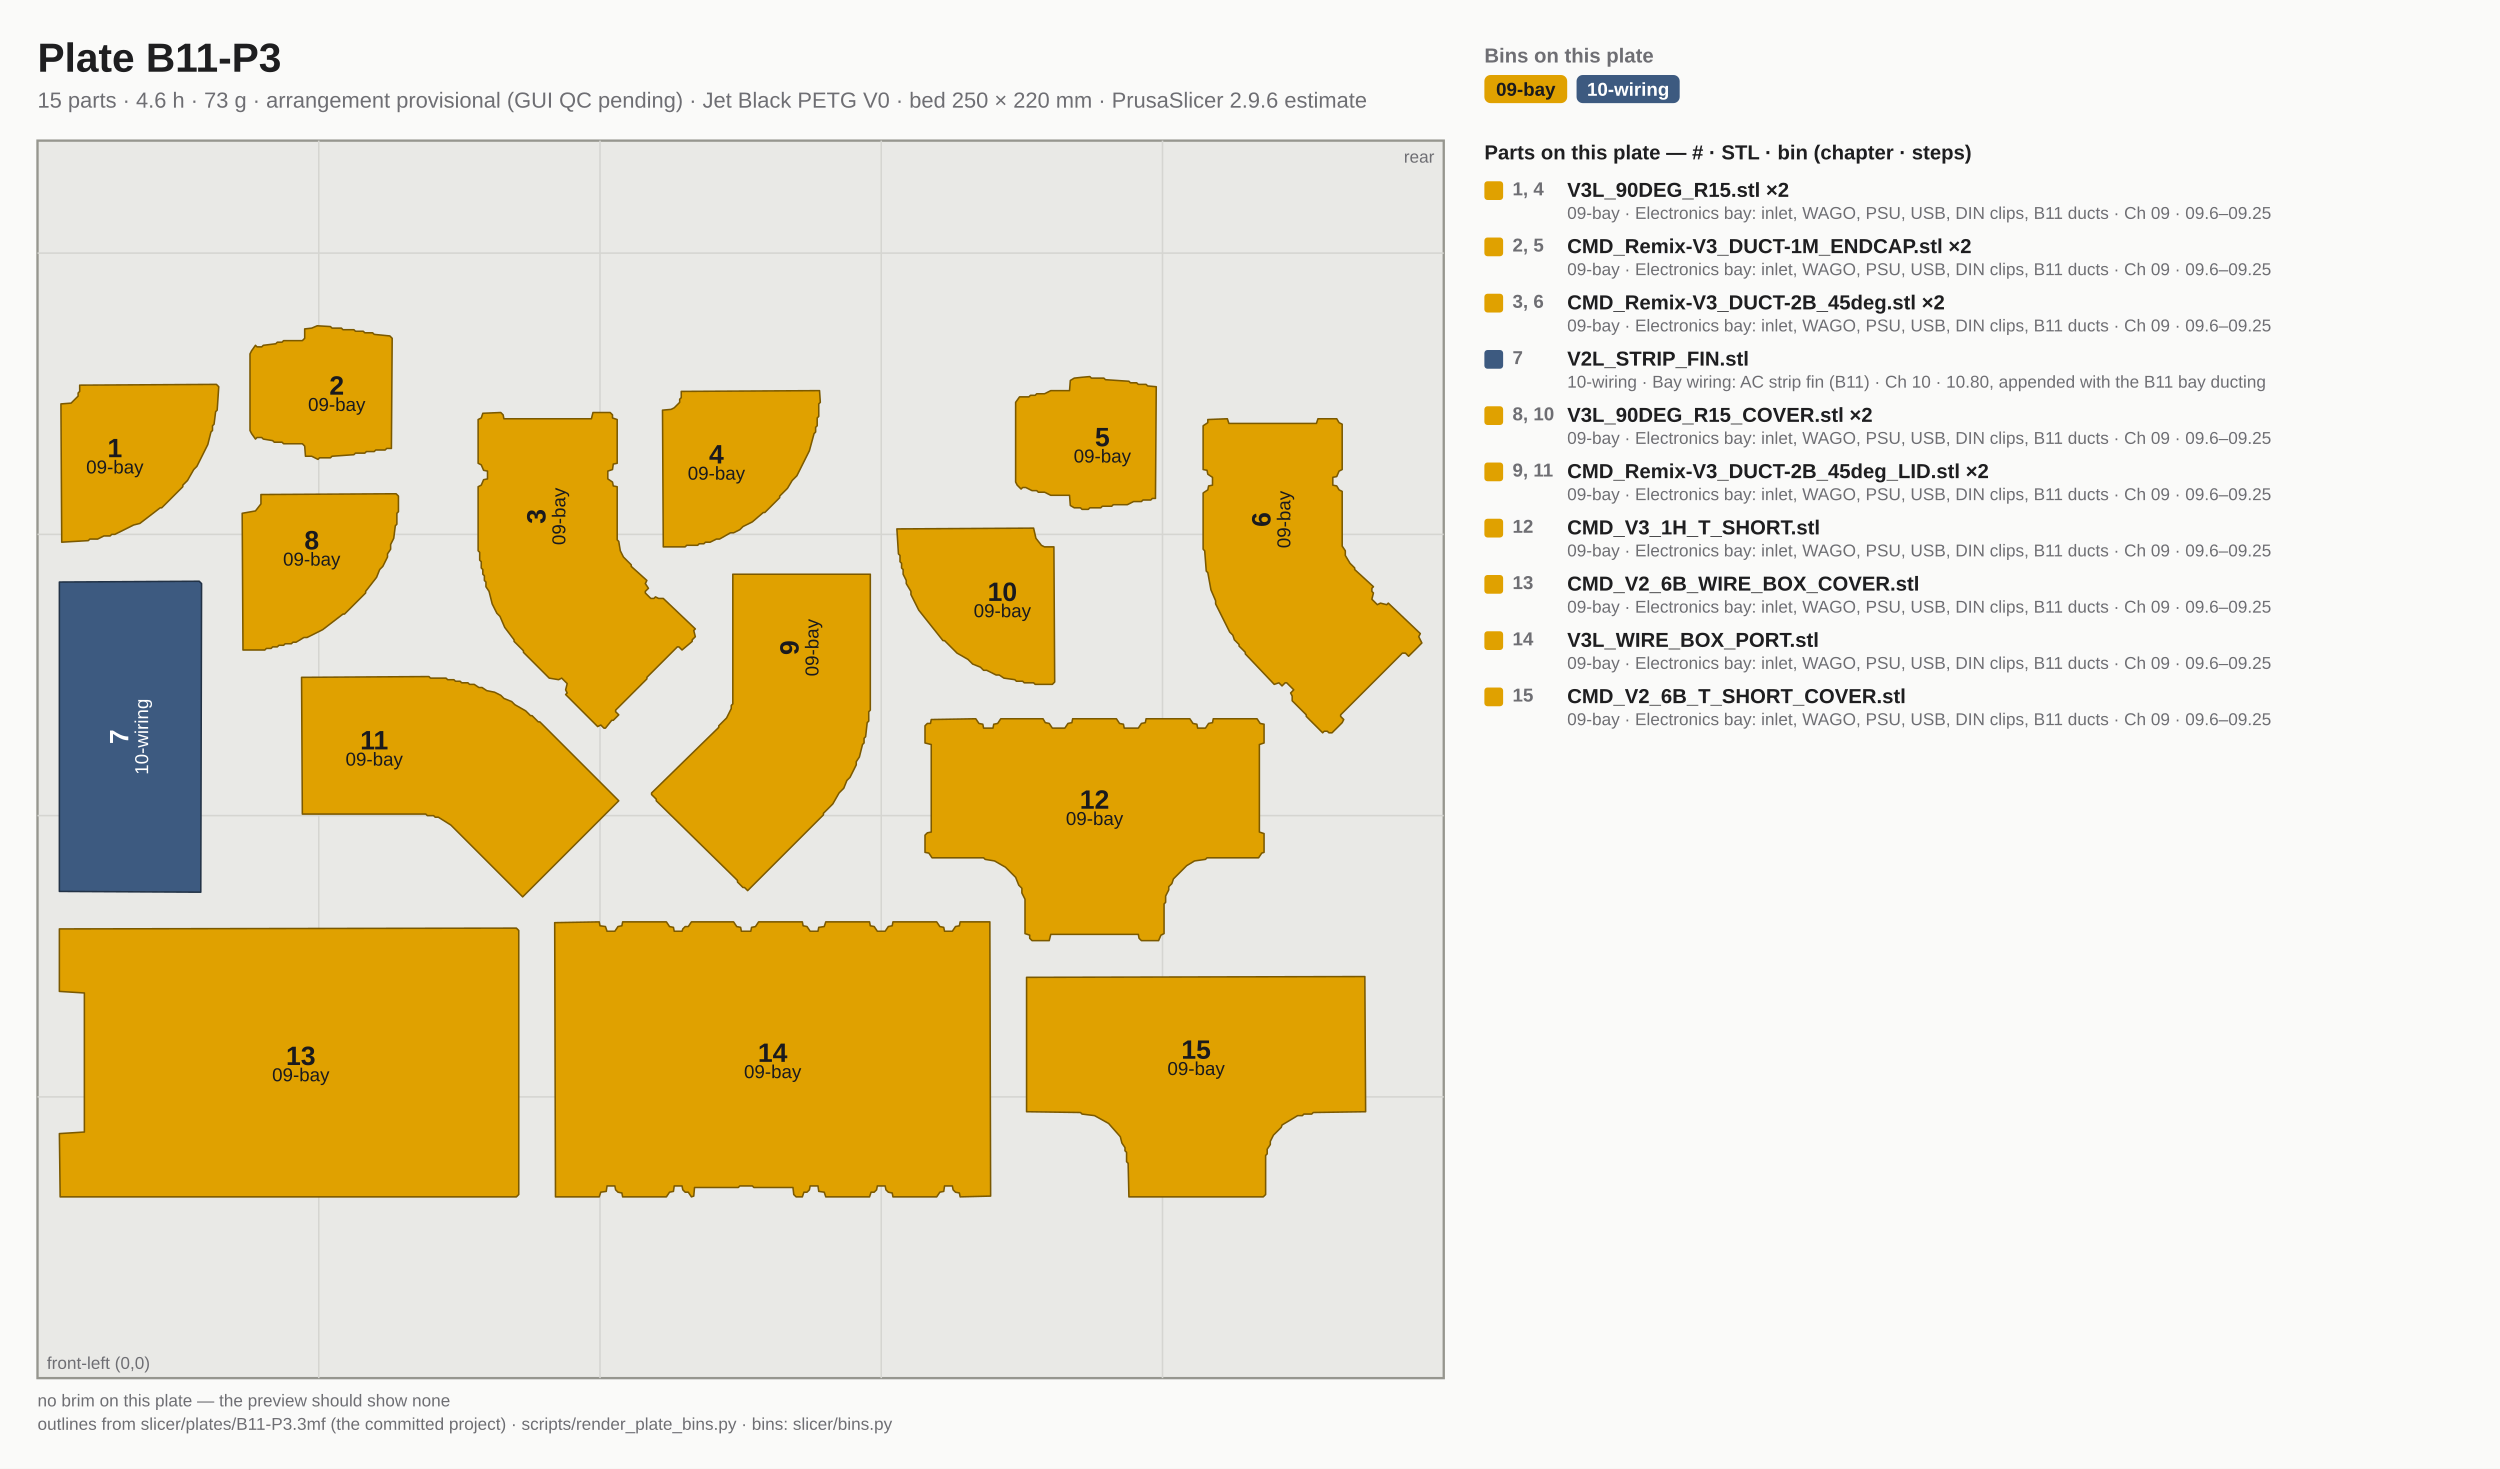
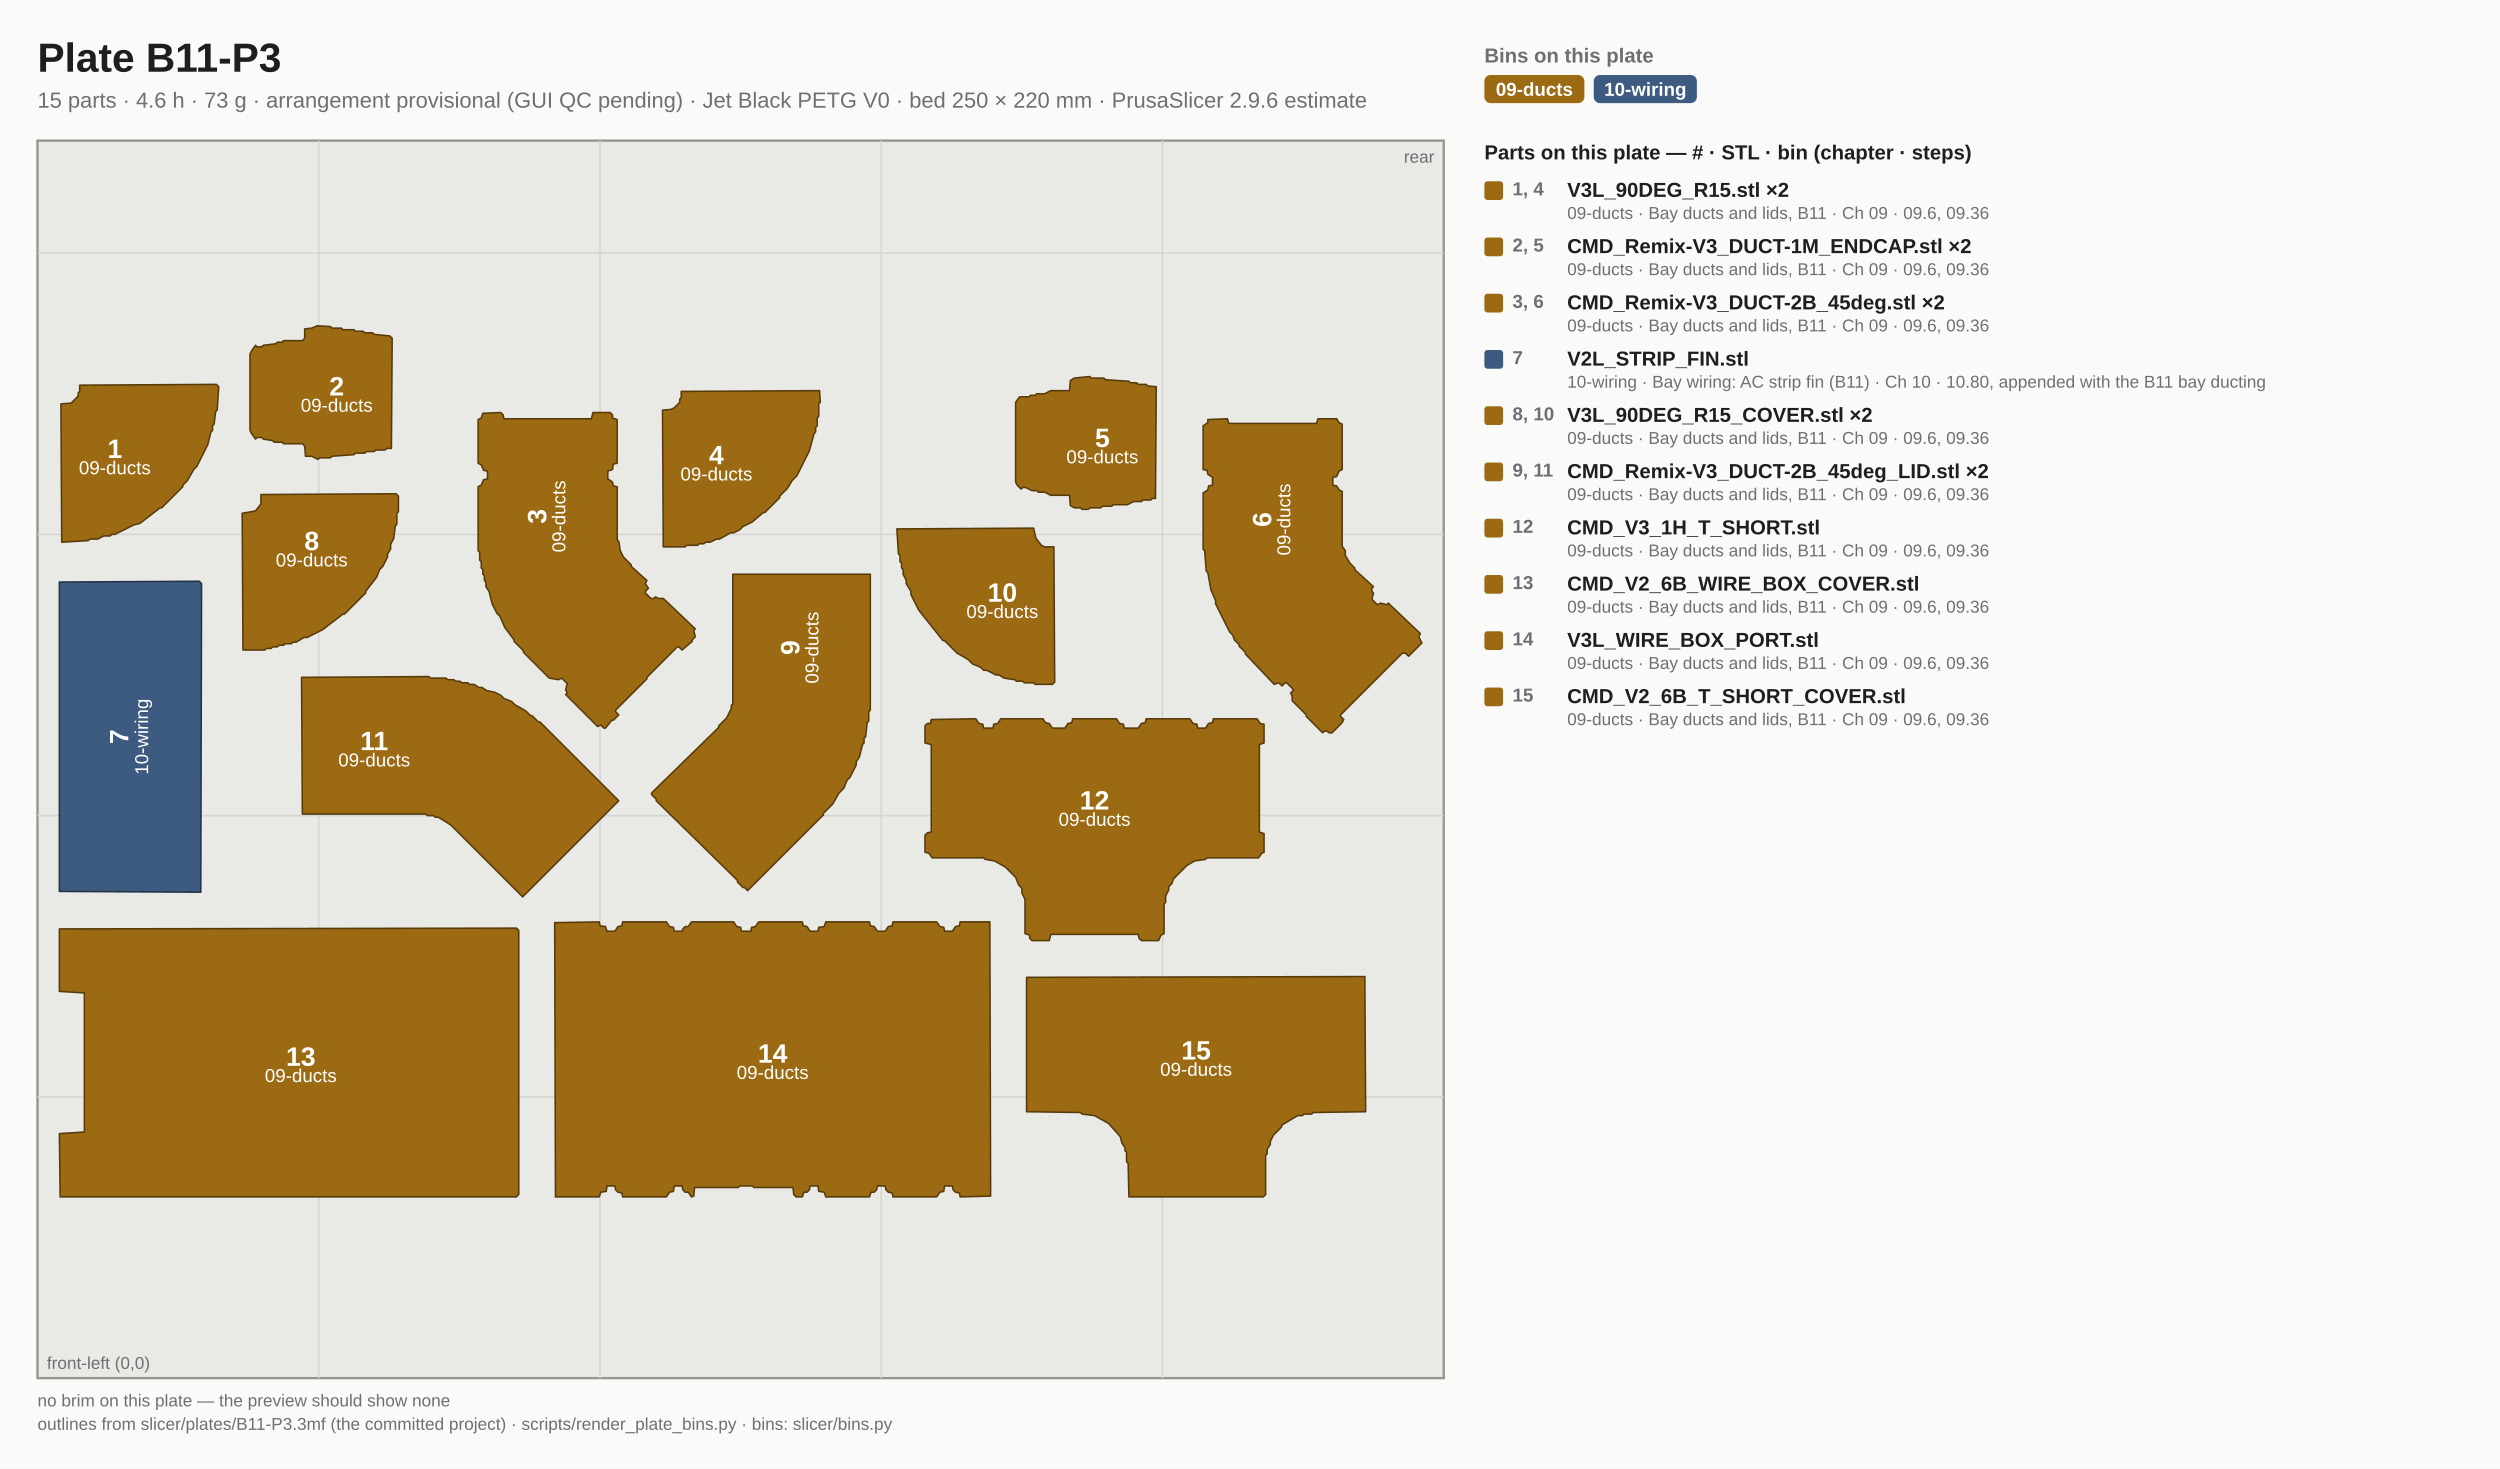
<svg xmlns="http://www.w3.org/2000/svg" width="1600" height="940" viewBox="0 0 1600 940" font-family="Arial, Helvetica, 'DejaVu Sans', sans-serif">
  <rect x="0" y="0" width="1600" height="940" fill="#fafaf9" />
  <text x="24.0" y="45.9" font-size="26" fill="#1e1e20" text-anchor="start" font-weight="bold">Plate B11-P3</text>
  <text x="24.0" y="68.9" font-size="14" fill="#6e6e73" text-anchor="start">15 parts  ·  4.6 h  ·  73 g  ·  arrangement provisional (GUI QC pending)  ·  Jet Black PETG V0  ·  bed 250 × 220 mm  ·  PrusaSlicer 2.9.6 estimate</text>
  <rect x="24.0" y="90.0" width="900.0" height="792.0" fill="#e9e9e6" stroke="#96968f" stroke-width="1.5" />
  <line x1="204.0" y1="90.0" x2="204.0" y2="882.0" stroke="#d5d5d1" stroke-width="1.0" />
  <line x1="384.0" y1="90.0" x2="384.0" y2="882.0" stroke="#d5d5d1" stroke-width="1.0" />
  <line x1="564.0" y1="90.0" x2="564.0" y2="882.0" stroke="#d5d5d1" stroke-width="1.0" />
  <line x1="744.0" y1="90.0" x2="744.0" y2="882.0" stroke="#d5d5d1" stroke-width="1.0" />
  <line x1="24.0" y1="702.0" x2="924.0" y2="702.0" stroke="#d5d5d1" stroke-width="1.0" />
  <line x1="24.0" y1="522.0" x2="924.0" y2="522.0" stroke="#d5d5d1" stroke-width="1.0" />
  <line x1="24.0" y1="342.0" x2="924.0" y2="342.0" stroke="#d5d5d1" stroke-width="1.0" />
  <line x1="24.0" y1="162.0" x2="924.0" y2="162.0" stroke="#d5d5d1" stroke-width="1.0" />
  <text x="30.0" y="876.1" font-size="11" fill="#6e6e73" text-anchor="start">front-left (0,0)</text>
  <text x="918.0" y="104.1" font-size="11" fill="#6e6e73" text-anchor="end">rear</text>
-   <path d="M355.0,590.5 383.5,590.0 384.0,592.5 387.5,593.0 388.5,596.0 393.5,596.0 395.5,593.0 398.0,592.5 398.5,590.0 426.5,590.0 428.5,593.0 431.0,593.5 431.5,596.0 436.5,596.0 437.0,594.5 438.5,593.0 440.5,593.0 442.5,590.0 469.5,590.0 471.5,593.0 474.0,593.5 474.5,596.0 480.5,596.0 481.0,593.5 483.5,593.0 485.5,590.0 513.5,590.0 514.0,592.5 516.5,593.0 518.5,596.0 523.5,596.0 524.0,593.5 527.5,593.0 528.5,590.0 556.5,590.0 557.0,592.5 559.5,593.0 561.5,596.0 566.5,596.0 568.5,593.0 571.0,592.5 571.5,590.0 599.5,590.0 601.5,593.0 604.0,593.5 604.5,596.0 609.5,596.0 611.5,593.0 614.0,592.5 614.5,590.0 633.5,590.0 634.0,765.5 614.5,766.0 614.0,763.5 611.5,763.0 610.0,761.5 609.5,759.0 604.5,759.0 604.0,762.5 601.5,763.0 599.5,766.0 571.5,766.0 571.0,763.5 568.5,763.0 567.0,761.5 566.5,759.0 561.5,759.0 561.0,761.5 559.5,763.0 557.5,763.0 556.5,766.0 528.5,766.0 527.5,763.0 524.0,762.5 523.5,759.0 518.5,759.0 518.0,761.5 516.5,763.0 514.5,763.0 513.5,766.0 509.5,766.0 508.0,764.5 507.5,760.0 482.5,760.0 481.5,759.0 473.5,759.0 472.5,760.0 444.5,760.0 444.0,765.5 442.5,766.0 440.5,763.0 438.5,763.0 437.0,761.5 436.5,759.0 431.5,759.0 431.0,762.5 428.5,763.0 426.5,766.0 398.5,766.0 398.0,763.5 395.5,763.0 394.0,761.5 393.5,759.0 388.5,759.0 388.0,762.5 384.5,763.0 383.5,766.0 355.5,766.0Z" fill-rule="evenodd" fill="#e0a100" stroke="#7b5900" stroke-width="1.0" stroke-linejoin="round" />
-   <path d="M38.0,594.5 330.5,594.0 332.0,595.5 332.0,764.5 330.5,766.0 38.5,766.0 38.0,725.5 54.0,724.5 54.0,635.5 38.0,634.5Z" fill-rule="evenodd" fill="#e0a100" stroke="#7b5900" stroke-width="1.0" stroke-linejoin="round" />
-   <path d="M436.0,250.5 524.5,250.0 525.0,257.5 524.0,258.5 524.0,266.5 523.0,267.5 523.0,272.5 522.0,273.5 522.0,276.5 521.0,277.5 518.0,288.5 510.0,304.5 507.0,307.5 504.0,312.5 499.0,317.5 499.0,318.5 489.5,328.0 488.5,328.0 481.5,334.0 475.5,337.0 473.5,339.0 469.5,341.0 467.5,341.0 460.5,345.0 458.5,345.0 454.5,347.0 451.5,347.0 450.5,348.0 447.5,348.0 446.5,349.0 439.5,349.0 438.5,350.0 424.5,350.0 424.0,262.5 429.5,262.0 431.5,261.0 435.0,257.5 435.0,255.5 436.0,254.5Z" fill-rule="evenodd" fill="#e0a100" stroke="#7b5900" stroke-width="1.0" stroke-linejoin="round" />
-   <path d="M51.0,246.5 138.5,246.0 140.0,247.5 139.0,262.5 138.0,263.5 137.0,271.5 136.0,272.5 136.0,275.5 135.0,276.5 133.0,284.5 126.0,298.5 124.0,300.5 120.0,307.5 117.0,310.5 117.0,311.5 103.5,325.0 102.5,325.0 89.5,335.0 85.5,336.0 73.5,342.0 71.5,342.0 70.5,343.0 66.5,343.0 62.5,345.0 57.5,345.0 56.5,346.0 39.5,347.0 39.0,258.5 45.5,258.0 50.0,253.5 50.0,251.5 51.0,250.5Z" fill-rule="evenodd" fill="#e0a100" stroke="#7b5900" stroke-width="1.0" stroke-linejoin="round" />
-   <path d="M574.0,338.5 661.5,338.0 663.0,344.5 666.5,349.0 668.5,350.0 674.5,350.0 675.0,436.5 673.5,438.0 662.5,438.0 661.5,437.0 655.5,437.0 654.5,436.0 650.5,436.0 649.5,435.0 642.5,434.0 639.5,432.0 637.5,432.0 631.5,429.0 629.5,429.0 627.5,427.0 622.5,425.0 619.5,422.0 612.5,418.0 604.5,410.0 603.5,410.0 588.0,390.5 583.0,380.5 583.0,378.5 580.0,373.5 580.0,371.5 578.0,367.5 578.0,364.5 577.0,363.5 577.0,360.5 576.0,359.5 576.0,355.5 575.0,354.5Z" fill-rule="evenodd" fill="#e0a100" stroke="#7b5900" stroke-width="1.0" stroke-linejoin="round" />
-   <path d="M167.0,316.5 253.5,316.0 255.0,317.5 255.0,327.5 254.0,328.5 254.0,335.5 253.0,336.5 252.0,344.5 250.0,348.5 250.0,351.5 248.0,354.5 248.0,356.5 245.0,362.5 243.0,364.5 241.0,369.5 234.0,378.5 234.0,379.5 220.5,393.0 219.5,393.0 206.5,403.0 196.5,408.0 194.5,408.0 189.5,411.0 187.5,411.0 186.5,412.0 182.5,412.0 181.5,413.0 178.5,413.0 177.5,414.0 174.5,414.0 173.5,415.0 170.5,415.0 169.5,416.0 155.5,416.0 155.0,328.5 163.5,327.0 167.0,322.5Z" fill-rule="evenodd" fill="#e0a100" stroke="#7b5900" stroke-width="1.0" stroke-linejoin="round" />
-   <path d="M596.0,460.5 624.5,460.0 626.5,463.0 629.0,463.5 629.5,466.0 635.5,466.0 636.0,463.5 638.5,463.0 640.5,460.0 667.5,460.0 669.0,462.5 671.5,463.0 673.5,466.0 681.5,466.0 683.5,463.0 686.0,462.5 686.5,460.0 714.5,460.0 716.5,463.0 719.0,463.5 719.5,466.0 728.5,466.0 730.5,463.0 733.0,462.5 733.5,460.0 761.5,460.0 763.5,463.0 766.0,463.5 766.5,466.0 771.5,466.0 773.5,463.0 776.0,462.5 776.5,460.0 804.5,460.0 806.5,463.0 809.0,463.5 809.0,475.5 806.0,476.5 806.0,532.5 809.0,533.5 809.0,545.5 807.5,546.0 805.5,549.0 772.5,549.0 771.5,550.0 764.5,551.0 759.5,554.0 751.0,562.5 750.0,565.5 748.0,567.5 748.0,569.5 746.0,573.5 746.0,577.5 745.0,578.5 745.0,597.5 743.0,598.5 741.5,602.0 730.5,602.0 729.0,600.5 728.5,598.0 672.5,598.0 671.5,602.0 660.5,602.0 659.0,600.5 659.0,598.5 656.0,597.5 656.0,575.5 654.0,571.5 654.0,568.5 652.0,566.5 650.0,561.5 643.5,555.0 636.5,551.0 630.5,550.0 629.5,549.0 596.5,549.0 594.5,546.0 592.0,545.5 592.0,534.5 593.5,533.0 596.0,532.5 596.0,476.5 592.0,475.5 592.0,464.5 593.5,463.0 595.5,463.0Z" fill-rule="evenodd" fill="#e0a100" stroke="#7b5900" stroke-width="1.0" stroke-linejoin="round" />
-   <path d="M657.0,625.5 873.5,625.0 874.0,711.5 840.5,712.0 839.5,713.0 834.5,713.0 833.5,714.0 830.5,714.0 820.5,720.0 820.0,721.5 815.0,726.5 813.0,730.5 813.0,732.5 811.0,735.5 811.0,738.5 810.0,739.5 810.0,764.5 808.5,766.0 722.5,766.0 722.0,744.5 721.0,743.5 721.0,737.5 720.0,736.5 720.0,734.5 718.0,731.5 717.0,727.5 709.5,719.0 700.5,714.0 692.5,713.0 691.5,712.0 657.0,711.5Z" fill-rule="evenodd" fill="#e0a100" stroke="#7b5900" stroke-width="1.0" stroke-linejoin="round" />
-   <path d="M692.0,241.5 697.5,241.0 698.5,242.0 706.5,242.0 707.5,243.0 722.5,244.0 723.5,245.0 727.5,245.0 728.5,246.0 733.5,246.0 734.5,247.0 740.0,247.5 739.5,319.0 737.5,319.0 736.5,320.0 731.5,320.0 730.5,321.0 725.5,321.0 721.5,323.0 712.5,323.0 711.5,324.0 705.5,324.0 704.5,325.0 697.5,325.0 696.5,326.0 692.5,326.0 691.5,325.0 687.5,325.0 685.0,323.5 684.5,317.0 672.5,317.0 668.5,315.0 664.5,315.0 663.5,314.0 660.5,314.0 656.5,312.0 654.5,312.0 653.5,313.0 651.0,310.5 650.0,308.5 650.0,257.5 652.5,254.0 658.5,254.0 659.5,253.0 662.5,253.0 663.5,252.0 668.5,252.0 672.5,250.0 684.5,250.0 685.0,243.5 687.5,242.0Z" fill-rule="evenodd" fill="#e0a100" stroke="#7b5900" stroke-width="1.0" stroke-linejoin="round" />
-   <path d="M203.0,208.5 211.5,209.0 212.5,210.0 218.5,210.0 219.5,211.0 226.5,211.0 227.5,212.0 232.5,212.0 233.5,213.0 238.5,213.0 239.5,214.0 249.5,215.0 251.0,216.5 250.5,287.0 247.5,287.0 246.5,288.0 240.5,288.0 239.5,289.0 234.5,289.0 233.5,290.0 227.5,290.0 226.5,291.0 212.5,292.0 211.5,293.0 204.5,293.0 203.5,294.0 199.5,292.0 195.5,292.0 195.0,285.5 193.5,284.0 181.5,284.0 180.5,283.0 175.5,283.0 174.5,282.0 168.5,281.0 167.5,280.0 164.5,280.0 163.5,281.0 161.0,277.5 160.0,275.5 160.0,226.5 161.0,224.5 163.5,221.0 164.5,222.0 167.5,222.0 168.5,221.0 176.5,220.0 177.5,219.0 180.5,219.0 181.5,218.0 193.5,218.0 195.0,216.5 195.0,210.5 199.5,210.0Z" fill-rule="evenodd" fill="#e0a100" stroke="#7b5900" stroke-width="1.0" stroke-linejoin="round" />
+   <path d="M355.0,590.5 383.5,590.0 384.0,592.5 387.5,593.0 388.5,596.0 393.5,596.0 395.5,593.0 398.0,592.5 398.5,590.0 426.5,590.0 428.5,593.0 431.0,593.5 431.5,596.0 436.5,596.0 437.0,594.5 438.5,593.0 440.5,593.0 442.5,590.0 469.5,590.0 471.5,593.0 474.0,593.5 474.5,596.0 480.5,596.0 481.0,593.5 483.5,593.0 485.5,590.0 513.5,590.0 514.0,592.5 516.5,593.0 518.5,596.0 523.5,596.0 524.0,593.5 527.5,593.0 528.5,590.0 556.5,590.0 557.0,592.5 559.5,593.0 561.5,596.0 566.5,596.0 568.5,593.0 571.0,592.5 571.5,590.0 599.5,590.0 601.5,593.0 604.0,593.5 604.5,596.0 609.5,596.0 611.5,593.0 614.0,592.5 614.5,590.0 633.5,590.0 634.0,765.5 614.5,766.0 614.0,763.5 611.5,763.0 610.0,761.5 609.5,759.0 604.5,759.0 604.0,762.5 601.5,763.0 599.5,766.0 571.5,766.0 571.0,763.5 568.5,763.0 567.0,761.5 566.5,759.0 561.5,759.0 561.0,761.5 559.5,763.0 557.5,763.0 556.5,766.0 528.5,766.0 527.5,763.0 524.0,762.5 523.5,759.0 518.5,759.0 518.0,761.5 516.5,763.0 514.5,763.0 513.5,766.0 509.5,766.0 508.0,764.5 507.5,760.0 482.5,760.0 481.5,759.0 473.5,759.0 472.5,760.0 444.5,760.0 444.0,765.5 442.5,766.0 440.5,763.0 438.5,763.0 437.0,761.5 436.5,759.0 431.5,759.0 431.0,762.5 428.5,763.0 426.5,766.0 398.5,766.0 398.0,763.5 395.5,763.0 394.0,761.5 393.5,759.0 388.5,759.0 388.0,762.5 384.5,763.0 383.5,766.0 355.5,766.0Z" fill-rule="evenodd" fill="#9c6a12" stroke="#563a0a" stroke-width="1.0" stroke-linejoin="round" />
+   <path d="M38.0,594.5 330.5,594.0 332.0,595.5 332.0,764.5 330.5,766.0 38.5,766.0 38.0,725.5 54.0,724.5 54.0,635.5 38.0,634.5Z" fill-rule="evenodd" fill="#9c6a12" stroke="#563a0a" stroke-width="1.0" stroke-linejoin="round" />
+   <path d="M436.0,250.5 524.5,250.0 525.0,257.5 524.0,258.5 524.0,266.5 523.0,267.5 523.0,272.5 522.0,273.5 522.0,276.5 521.0,277.5 518.0,288.5 510.0,304.5 507.0,307.5 504.0,312.5 499.0,317.5 499.0,318.5 489.5,328.0 488.5,328.0 481.5,334.0 475.5,337.0 473.5,339.0 469.5,341.0 467.5,341.0 460.5,345.0 458.5,345.0 454.5,347.0 451.5,347.0 450.5,348.0 447.5,348.0 446.5,349.0 439.5,349.0 438.5,350.0 424.5,350.0 424.0,262.5 429.5,262.0 431.5,261.0 435.0,257.5 435.0,255.5 436.0,254.5Z" fill-rule="evenodd" fill="#9c6a12" stroke="#563a0a" stroke-width="1.0" stroke-linejoin="round" />
+   <path d="M51.0,246.5 138.5,246.0 140.0,247.5 139.0,262.5 138.0,263.5 137.0,271.5 136.0,272.5 136.0,275.5 135.0,276.5 133.0,284.5 126.0,298.5 124.0,300.5 120.0,307.5 117.0,310.5 117.0,311.5 103.5,325.0 102.5,325.0 89.5,335.0 85.5,336.0 73.5,342.0 71.5,342.0 70.5,343.0 66.5,343.0 62.5,345.0 57.5,345.0 56.5,346.0 39.5,347.0 39.0,258.5 45.5,258.0 50.0,253.5 50.0,251.5 51.0,250.5Z" fill-rule="evenodd" fill="#9c6a12" stroke="#563a0a" stroke-width="1.0" stroke-linejoin="round" />
+   <path d="M574.0,338.5 661.5,338.0 663.0,344.5 666.5,349.0 668.5,350.0 674.5,350.0 675.0,436.5 673.5,438.0 662.5,438.0 661.5,437.0 655.5,437.0 654.5,436.0 650.5,436.0 649.5,435.0 642.5,434.0 639.5,432.0 637.5,432.0 631.5,429.0 629.5,429.0 627.5,427.0 622.5,425.0 619.5,422.0 612.5,418.0 604.5,410.0 603.5,410.0 588.0,390.5 583.0,380.5 583.0,378.5 580.0,373.5 580.0,371.5 578.0,367.5 578.0,364.5 577.0,363.5 577.0,360.5 576.0,359.5 576.0,355.5 575.0,354.5Z" fill-rule="evenodd" fill="#9c6a12" stroke="#563a0a" stroke-width="1.0" stroke-linejoin="round" />
+   <path d="M167.0,316.5 253.5,316.0 255.0,317.5 255.0,327.5 254.0,328.5 254.0,335.5 253.0,336.5 252.0,344.5 250.0,348.5 250.0,351.5 248.0,354.5 248.0,356.5 245.0,362.5 243.0,364.5 241.0,369.5 234.0,378.5 234.0,379.5 220.5,393.0 219.5,393.0 206.5,403.0 196.5,408.0 194.5,408.0 189.5,411.0 187.5,411.0 186.5,412.0 182.5,412.0 181.5,413.0 178.5,413.0 177.5,414.0 174.5,414.0 173.5,415.0 170.5,415.0 169.5,416.0 155.5,416.0 155.0,328.5 163.5,327.0 167.0,322.5Z" fill-rule="evenodd" fill="#9c6a12" stroke="#563a0a" stroke-width="1.0" stroke-linejoin="round" />
+   <path d="M596.0,460.5 624.5,460.0 626.5,463.0 629.0,463.5 629.5,466.0 635.5,466.0 636.0,463.5 638.5,463.0 640.5,460.0 667.5,460.0 669.0,462.5 671.5,463.0 673.5,466.0 681.5,466.0 683.5,463.0 686.0,462.5 686.5,460.0 714.5,460.0 716.5,463.0 719.0,463.5 719.5,466.0 728.5,466.0 730.5,463.0 733.0,462.5 733.5,460.0 761.5,460.0 763.5,463.0 766.0,463.5 766.5,466.0 771.5,466.0 773.5,463.0 776.0,462.5 776.5,460.0 804.5,460.0 806.5,463.0 809.0,463.5 809.0,475.5 806.0,476.5 806.0,532.5 809.0,533.5 809.0,545.5 807.5,546.0 805.5,549.0 772.5,549.0 771.5,550.0 764.5,551.0 759.5,554.0 751.0,562.5 750.0,565.5 748.0,567.5 748.0,569.5 746.0,573.5 746.0,577.5 745.0,578.5 745.0,597.5 743.0,598.5 741.5,602.0 730.5,602.0 729.0,600.5 728.5,598.0 672.5,598.0 671.5,602.0 660.5,602.0 659.0,600.5 659.0,598.5 656.0,597.5 656.0,575.5 654.0,571.5 654.0,568.5 652.0,566.5 650.0,561.5 643.5,555.0 636.5,551.0 630.5,550.0 629.5,549.0 596.5,549.0 594.5,546.0 592.0,545.5 592.0,534.5 593.5,533.0 596.0,532.5 596.0,476.5 592.0,475.5 592.0,464.5 593.5,463.0 595.5,463.0Z" fill-rule="evenodd" fill="#9c6a12" stroke="#563a0a" stroke-width="1.0" stroke-linejoin="round" />
+   <path d="M657.0,625.5 873.5,625.0 874.0,711.5 840.5,712.0 839.5,713.0 834.5,713.0 833.5,714.0 830.5,714.0 820.5,720.0 820.0,721.5 815.0,726.5 813.0,730.5 813.0,732.5 811.0,735.5 811.0,738.5 810.0,739.5 810.0,764.5 808.5,766.0 722.5,766.0 722.0,744.5 721.0,743.5 721.0,737.5 720.0,736.5 720.0,734.5 718.0,731.5 717.0,727.5 709.5,719.0 700.5,714.0 692.5,713.0 691.5,712.0 657.0,711.5Z" fill-rule="evenodd" fill="#9c6a12" stroke="#563a0a" stroke-width="1.0" stroke-linejoin="round" />
+   <path d="M692.0,241.5 697.5,241.0 698.5,242.0 706.5,242.0 707.5,243.0 722.5,244.0 723.5,245.0 727.5,245.0 728.5,246.0 733.5,246.0 734.5,247.0 740.0,247.5 739.5,319.0 737.5,319.0 736.5,320.0 731.5,320.0 730.5,321.0 725.5,321.0 721.5,323.0 712.5,323.0 711.5,324.0 705.5,324.0 704.5,325.0 697.5,325.0 696.5,326.0 692.5,326.0 691.5,325.0 687.5,325.0 685.0,323.5 684.5,317.0 672.5,317.0 668.5,315.0 664.5,315.0 663.5,314.0 660.5,314.0 656.5,312.0 654.5,312.0 653.5,313.0 651.0,310.5 650.0,308.5 650.0,257.5 652.5,254.0 658.5,254.0 659.5,253.0 662.5,253.0 663.5,252.0 668.5,252.0 672.5,250.0 684.5,250.0 685.0,243.5 687.5,242.0Z" fill-rule="evenodd" fill="#9c6a12" stroke="#563a0a" stroke-width="1.0" stroke-linejoin="round" />
+   <path d="M203.0,208.5 211.5,209.0 212.5,210.0 218.5,210.0 219.5,211.0 226.5,211.0 227.5,212.0 232.5,212.0 233.5,213.0 238.5,213.0 239.5,214.0 249.5,215.0 251.0,216.5 250.5,287.0 247.5,287.0 246.5,288.0 240.5,288.0 239.5,289.0 234.5,289.0 233.5,290.0 227.5,290.0 226.5,291.0 212.5,292.0 211.5,293.0 204.5,293.0 203.5,294.0 199.5,292.0 195.5,292.0 195.0,285.5 193.5,284.0 181.5,284.0 180.5,283.0 175.5,283.0 174.5,282.0 168.5,281.0 167.5,280.0 164.5,280.0 163.5,281.0 161.0,277.5 160.0,275.5 160.0,226.5 161.0,224.5 163.5,221.0 164.5,222.0 167.5,222.0 168.5,221.0 176.5,220.0 177.5,219.0 180.5,219.0 181.5,218.0 193.5,218.0 195.0,216.5 195.0,210.5 199.5,210.0Z" fill-rule="evenodd" fill="#9c6a12" stroke="#563a0a" stroke-width="1.0" stroke-linejoin="round" />
  <path d="M38.0,372.5 127.5,372.0 129.0,373.5 128.5,571.0 38.0,570.5Z" fill-rule="evenodd" fill="#3d5a80" stroke="#223246" stroke-width="1.0" stroke-linejoin="round" />
-   <path d="M773.0,268.5 785.5,268.0 786.5,271.0 842.5,271.0 843.5,268.0 855.5,268.0 857.0,270.5 859.0,271.5 859.0,300.5 857.0,301.5 855.5,305.0 853.0,305.5 853.0,310.5 855.5,311.0 857.0,313.5 859.0,314.5 859.0,349.5 861.0,352.5 861.0,355.5 864.0,360.5 867.0,363.5 867.0,364.5 879.0,375.5 878.0,376.5 878.0,378.5 879.0,379.5 878.0,383.5 881.5,387.0 883.5,386.0 887.5,387.0 888.5,386.0 909.0,405.5 908.0,407.5 910.0,411.5 901.5,420.0 899.5,418.0 897.5,418.0 858.0,457.5 858.0,458.5 860.0,460.5 859.0,462.5 852.5,469.0 850.5,469.0 849.5,468.0 847.5,468.0 846.5,469.0 836.0,458.5 836.0,457.5 827.0,448.5 827.0,445.5 826.0,443.5 828.0,441.5 823.5,437.0 822.5,437.0 820.5,439.0 818.5,437.0 815.5,438.0 797.0,418.5 797.0,417.5 793.0,413.5 793.0,412.5 790.0,409.5 789.0,406.5 787.0,404.5 778.0,386.5 778.0,384.5 775.0,377.5 773.0,366.5 772.0,365.5 771.0,352.5 770.0,351.5 770.0,315.5 773.0,313.5 773.5,311.0 776.0,310.5 776.0,305.5 773.0,303.5 772.5,301.0 770.0,300.5 770.0,272.5 773.0,270.5Z" fill-rule="evenodd" fill="#e0a100" stroke="#7b5900" stroke-width="1.0" stroke-linejoin="round" />
-   <path d="M309.0,264.5 320.5,264.0 322.0,265.5 322.5,268.0 378.5,268.0 379.5,264.0 390.5,264.0 392.0,265.5 392.0,267.5 395.0,268.5 395.0,296.5 392.5,297.0 392.0,300.5 389.0,301.5 389.0,306.5 392.0,308.5 392.5,311.0 395.0,311.5 395.0,345.5 396.0,346.5 397.0,352.5 399.0,356.5 404.0,361.5 404.0,362.5 414.0,371.5 413.0,373.5 415.0,376.5 413.0,378.5 413.0,379.5 416.5,383.0 418.5,383.0 419.5,382.0 421.5,383.0 424.5,383.0 445.0,402.5 444.0,403.5 445.0,407.5 443.0,409.5 443.0,410.5 436.5,416.0 434.5,414.0 433.5,414.0 414.0,433.5 414.0,434.5 394.0,454.5 394.0,455.5 396.0,457.5 392.5,461.0 391.5,461.0 387.5,466.0 386.5,466.0 384.5,464.0 382.5,465.0 362.0,444.5 363.0,443.5 362.0,441.5 363.0,437.5 359.5,434.0 357.5,435.0 351.5,434.0 335.0,417.5 335.0,416.5 329.0,410.5 329.0,409.5 323.0,401.5 320.0,394.5 318.0,392.5 315.0,386.5 313.0,378.5 311.0,375.5 311.0,372.5 310.0,371.5 310.0,368.5 309.0,367.5 309.0,364.5 308.0,363.5 308.0,359.5 307.0,358.5 307.0,353.5 306.0,352.5 306.0,311.5 308.0,310.5 309.5,307.0 312.0,306.5 312.0,301.5 309.5,301.0 308.0,297.5 306.0,296.5 306.0,268.5 308.0,267.5Z" fill-rule="evenodd" fill="#e0a100" stroke="#7b5900" stroke-width="1.0" stroke-linejoin="round" />
-   <path d="M193.0,433.5 274.5,433.0 275.5,434.0 285.5,434.0 286.5,435.0 290.5,435.0 291.5,436.0 294.5,436.0 295.5,437.0 299.5,437.0 300.5,438.0 303.5,438.0 306.5,440.0 308.5,440.0 311.5,442.0 316.5,443.0 320.5,445.0 322.5,447.0 327.5,449.0 329.5,451.0 336.5,455.0 339.5,458.0 340.5,458.0 344.5,462.0 345.5,462.0 396.0,512.5 334.5,574.0 288.5,528.0 280.5,523.0 278.5,523.0 277.5,522.0 273.5,522.0 272.5,521.0 193.5,521.0Z" fill-rule="evenodd" fill="#e0a100" stroke="#7b5900" stroke-width="1.0" stroke-linejoin="round" />
-   <path d="M469.0,367.5 557.0,367.5 557.0,454.5 556.0,455.5 556.0,461.5 555.0,462.5 554.0,471.5 553.0,472.5 553.0,475.5 552.0,476.5 550.0,484.5 548.0,487.5 548.0,489.5 544.0,497.5 542.0,499.5 540.0,504.5 537.0,507.5 533.0,514.5 527.0,520.5 527.0,521.5 478.5,570.0 476.5,568.0 475.5,568.0 472.0,564.5 472.0,563.5 420.0,512.5 420.0,511.5 417.0,508.5 417.0,507.5 460.0,465.5 460.0,464.5 465.0,459.5 468.0,453.5 468.0,451.5 469.0,450.5Z" fill-rule="evenodd" fill="#e0a100" stroke="#7b5900" stroke-width="1.0" stroke-linejoin="round" />
-   <text x="192.5" y="681.6" font-size="17" fill="#1a1a1e" text-anchor="middle" font-weight="bold">13</text>
-   <text x="192.5" y="692.0" font-size="12" fill="#1a1a1e" text-anchor="middle">09-bay</text>
-   <text x="494.5" y="679.6" font-size="17" fill="#1a1a1e" text-anchor="middle" font-weight="bold">14</text>
-   <text x="494.5" y="690.0" font-size="12" fill="#1a1a1e" text-anchor="middle">09-bay</text>
-   <text x="765.5" y="677.6" font-size="17" fill="#1a1a1e" text-anchor="middle" font-weight="bold">15</text>
-   <text x="765.5" y="688.0" font-size="12" fill="#1a1a1e" text-anchor="middle">09-bay</text>
-   <text x="700.5" y="517.6" font-size="17" fill="#1a1a1e" text-anchor="middle" font-weight="bold">12</text>
-   <text x="700.5" y="528.0" font-size="12" fill="#1a1a1e" text-anchor="middle">09-bay</text>
+   <path d="M773.0,268.5 785.5,268.0 786.5,271.0 842.5,271.0 843.5,268.0 855.5,268.0 857.0,270.5 859.0,271.5 859.0,300.5 857.0,301.5 855.5,305.0 853.0,305.5 853.0,310.5 855.5,311.0 857.0,313.5 859.0,314.5 859.0,349.5 861.0,352.5 861.0,355.5 864.0,360.5 867.0,363.5 867.0,364.5 879.0,375.5 878.0,376.5 878.0,378.5 879.0,379.5 878.0,383.5 881.5,387.0 883.5,386.0 887.5,387.0 888.5,386.0 909.0,405.5 908.0,407.5 910.0,411.5 901.5,420.0 899.5,418.0 897.5,418.0 858.0,457.5 858.0,458.5 860.0,460.5 859.0,462.5 852.5,469.0 850.5,469.0 849.5,468.0 847.5,468.0 846.5,469.0 836.0,458.5 836.0,457.5 827.0,448.5 827.0,445.5 826.0,443.5 828.0,441.5 823.5,437.0 822.5,437.0 820.5,439.0 818.5,437.0 815.5,438.0 797.0,418.5 797.0,417.5 793.0,413.5 793.0,412.5 790.0,409.5 789.0,406.5 787.0,404.5 778.0,386.5 778.0,384.5 775.0,377.5 773.0,366.5 772.0,365.5 771.0,352.5 770.0,351.5 770.0,315.5 773.0,313.5 773.5,311.0 776.0,310.5 776.0,305.5 773.0,303.5 772.5,301.0 770.0,300.5 770.0,272.5 773.0,270.5Z" fill-rule="evenodd" fill="#9c6a12" stroke="#563a0a" stroke-width="1.0" stroke-linejoin="round" />
+   <path d="M309.0,264.5 320.5,264.0 322.0,265.5 322.5,268.0 378.5,268.0 379.5,264.0 390.5,264.0 392.0,265.5 392.0,267.5 395.0,268.5 395.0,296.5 392.5,297.0 392.0,300.5 389.0,301.5 389.0,306.5 392.0,308.5 392.5,311.0 395.0,311.5 395.0,345.5 396.0,346.5 397.0,352.5 399.0,356.5 404.0,361.5 404.0,362.5 414.0,371.5 413.0,373.5 415.0,376.5 413.0,378.5 413.0,379.5 416.5,383.0 418.5,383.0 419.5,382.0 421.5,383.0 424.5,383.0 445.0,402.5 444.0,403.5 445.0,407.5 443.0,409.5 443.0,410.5 436.5,416.0 434.5,414.0 433.5,414.0 414.0,433.5 414.0,434.5 394.0,454.5 394.0,455.5 396.0,457.5 392.5,461.0 391.5,461.0 387.5,466.0 386.5,466.0 384.5,464.0 382.5,465.0 362.0,444.5 363.0,443.5 362.0,441.5 363.0,437.5 359.5,434.0 357.5,435.0 351.5,434.0 335.0,417.5 335.0,416.5 329.0,410.5 329.0,409.5 323.0,401.5 320.0,394.5 318.0,392.5 315.0,386.5 313.0,378.5 311.0,375.5 311.0,372.5 310.0,371.5 310.0,368.5 309.0,367.5 309.0,364.5 308.0,363.5 308.0,359.5 307.0,358.5 307.0,353.5 306.0,352.5 306.0,311.5 308.0,310.5 309.5,307.0 312.0,306.5 312.0,301.5 309.5,301.0 308.0,297.5 306.0,296.5 306.0,268.5 308.0,267.5Z" fill-rule="evenodd" fill="#9c6a12" stroke="#563a0a" stroke-width="1.0" stroke-linejoin="round" />
+   <path d="M193.0,433.5 274.5,433.0 275.5,434.0 285.5,434.0 286.5,435.0 290.5,435.0 291.5,436.0 294.5,436.0 295.5,437.0 299.5,437.0 300.5,438.0 303.5,438.0 306.5,440.0 308.5,440.0 311.5,442.0 316.5,443.0 320.5,445.0 322.5,447.0 327.5,449.0 329.5,451.0 336.5,455.0 339.5,458.0 340.5,458.0 344.5,462.0 345.5,462.0 396.0,512.5 334.5,574.0 288.5,528.0 280.5,523.0 278.5,523.0 277.5,522.0 273.5,522.0 272.5,521.0 193.5,521.0Z" fill-rule="evenodd" fill="#9c6a12" stroke="#563a0a" stroke-width="1.0" stroke-linejoin="round" />
+   <path d="M469.0,367.5 557.0,367.5 557.0,454.5 556.0,455.5 556.0,461.5 555.0,462.5 554.0,471.5 553.0,472.5 553.0,475.5 552.0,476.5 550.0,484.5 548.0,487.5 548.0,489.5 544.0,497.5 542.0,499.5 540.0,504.5 537.0,507.5 533.0,514.5 527.0,520.5 527.0,521.5 478.5,570.0 476.5,568.0 475.5,568.0 472.0,564.5 472.0,563.5 420.0,512.5 420.0,511.5 417.0,508.5 417.0,507.5 460.0,465.5 460.0,464.5 465.0,459.5 468.0,453.5 468.0,451.5 469.0,450.5Z" fill-rule="evenodd" fill="#9c6a12" stroke="#563a0a" stroke-width="1.0" stroke-linejoin="round" />
+   <text x="192.5" y="682.1" font-size="17" fill="#ffffff" text-anchor="middle" font-weight="bold">13</text>
+   <text x="192.5" y="692.5" font-size="12" fill="#ffffff" text-anchor="middle">09-ducts</text>
+   <text x="494.5" y="680.1" font-size="17" fill="#ffffff" text-anchor="middle" font-weight="bold">14</text>
+   <text x="494.5" y="690.5" font-size="12" fill="#ffffff" text-anchor="middle">09-ducts</text>
+   <text x="765.5" y="678.1" font-size="17" fill="#ffffff" text-anchor="middle" font-weight="bold">15</text>
+   <text x="765.5" y="688.5" font-size="12" fill="#ffffff" text-anchor="middle">09-ducts</text>
+   <text x="700.5" y="518.1" font-size="17" fill="#ffffff" text-anchor="middle" font-weight="bold">12</text>
+   <text x="700.5" y="528.5" font-size="12" fill="#ffffff" text-anchor="middle">09-ducts</text>
  <text x="76.0" y="477.6" font-size="17" fill="#ffffff" text-anchor="middle" font-weight="bold" transform="rotate(-90 76.0 471.5)">7</text>
  <text x="90.5" y="475.8" font-size="12" fill="#ffffff" text-anchor="middle" transform="rotate(-90 90.5 471.5)">10-wiring</text>
-   <text x="505.0" y="420.6" font-size="17" fill="#1a1a1e" text-anchor="middle" font-weight="bold" transform="rotate(-90 505.0 414.5)">9</text>
-   <text x="519.5" y="418.8" font-size="12" fill="#1a1a1e" text-anchor="middle" transform="rotate(-90 519.5 414.5)">09-bay</text>
-   <text x="239.5" y="479.6" font-size="17" fill="#1a1a1e" text-anchor="middle" font-weight="bold">11</text>
-   <text x="239.5" y="490.0" font-size="12" fill="#1a1a1e" text-anchor="middle">09-bay</text>
-   <text x="807.0" y="338.6" font-size="17" fill="#1a1a1e" text-anchor="middle" font-weight="bold" transform="rotate(-90 807.0 332.5)">6</text>
-   <text x="821.5" y="336.8" font-size="12" fill="#1a1a1e" text-anchor="middle" transform="rotate(-90 821.5 332.5)">09-bay</text>
-   <text x="343.0" y="336.6" font-size="17" fill="#1a1a1e" text-anchor="middle" font-weight="bold" transform="rotate(-90 343.0 330.5)">3</text>
-   <text x="357.5" y="334.8" font-size="12" fill="#1a1a1e" text-anchor="middle" transform="rotate(-90 357.5 330.5)">09-bay</text>
-   <text x="73.5" y="292.6" font-size="17" fill="#1a1a1e" text-anchor="middle" font-weight="bold">1</text>
-   <text x="73.5" y="303.0" font-size="12" fill="#1a1a1e" text-anchor="middle">09-bay</text>
-   <text x="458.5" y="296.6" font-size="17" fill="#1a1a1e" text-anchor="middle" font-weight="bold">4</text>
-   <text x="458.5" y="307.0" font-size="12" fill="#1a1a1e" text-anchor="middle">09-bay</text>
-   <text x="641.5" y="384.6" font-size="17" fill="#1a1a1e" text-anchor="middle" font-weight="bold">10</text>
-   <text x="641.5" y="395.0" font-size="12" fill="#1a1a1e" text-anchor="middle">09-bay</text>
-   <text x="199.5" y="351.6" font-size="17" fill="#1a1a1e" text-anchor="middle" font-weight="bold">8</text>
-   <text x="199.5" y="362.0" font-size="12" fill="#1a1a1e" text-anchor="middle">09-bay</text>
-   <text x="215.5" y="252.6" font-size="17" fill="#1a1a1e" text-anchor="middle" font-weight="bold">2</text>
-   <text x="215.5" y="263.0" font-size="12" fill="#1a1a1e" text-anchor="middle">09-bay</text>
-   <text x="705.5" y="285.6" font-size="17" fill="#1a1a1e" text-anchor="middle" font-weight="bold">5</text>
-   <text x="705.5" y="296.0" font-size="12" fill="#1a1a1e" text-anchor="middle">09-bay</text>
+   <text x="505.5" y="420.6" font-size="17" fill="#ffffff" text-anchor="middle" font-weight="bold" transform="rotate(-90 505.5 414.5)">9</text>
+   <text x="519.5" y="418.8" font-size="12" fill="#ffffff" text-anchor="middle" transform="rotate(-90 519.5 414.5)">09-ducts</text>
+   <text x="239.5" y="480.1" font-size="17" fill="#ffffff" text-anchor="middle" font-weight="bold">11</text>
+   <text x="239.5" y="490.5" font-size="12" fill="#ffffff" text-anchor="middle">09-ducts</text>
+   <text x="807.5" y="338.6" font-size="17" fill="#ffffff" text-anchor="middle" font-weight="bold" transform="rotate(-90 807.5 332.5)">6</text>
+   <text x="821.5" y="336.8" font-size="12" fill="#ffffff" text-anchor="middle" transform="rotate(-90 821.5 332.5)">09-ducts</text>
+   <text x="343.5" y="336.6" font-size="17" fill="#ffffff" text-anchor="middle" font-weight="bold" transform="rotate(-90 343.5 330.5)">3</text>
+   <text x="357.5" y="334.8" font-size="12" fill="#ffffff" text-anchor="middle" transform="rotate(-90 357.5 330.5)">09-ducts</text>
+   <text x="73.5" y="293.1" font-size="17" fill="#ffffff" text-anchor="middle" font-weight="bold">1</text>
+   <text x="73.5" y="303.5" font-size="12" fill="#ffffff" text-anchor="middle">09-ducts</text>
+   <text x="458.5" y="297.1" font-size="17" fill="#ffffff" text-anchor="middle" font-weight="bold">4</text>
+   <text x="458.5" y="307.5" font-size="12" fill="#ffffff" text-anchor="middle">09-ducts</text>
+   <text x="641.5" y="385.1" font-size="17" fill="#ffffff" text-anchor="middle" font-weight="bold">10</text>
+   <text x="641.5" y="395.5" font-size="12" fill="#ffffff" text-anchor="middle">09-ducts</text>
+   <text x="199.5" y="352.1" font-size="17" fill="#ffffff" text-anchor="middle" font-weight="bold">8</text>
+   <text x="199.5" y="362.5" font-size="12" fill="#ffffff" text-anchor="middle">09-ducts</text>
+   <text x="215.5" y="253.1" font-size="17" fill="#ffffff" text-anchor="middle" font-weight="bold">2</text>
+   <text x="215.5" y="263.5" font-size="12" fill="#ffffff" text-anchor="middle">09-ducts</text>
+   <text x="705.5" y="286.1" font-size="17" fill="#ffffff" text-anchor="middle" font-weight="bold">5</text>
+   <text x="705.5" y="296.5" font-size="12" fill="#ffffff" text-anchor="middle">09-ducts</text>
  <text x="950.0" y="40.0" font-size="13" fill="#6e6e73" text-anchor="start" font-weight="bold">Bins on this plate</text>
-   <rect x="950.0" y="48.0" width="53.0" height="18.0" rx="4.0" fill="#e0a100" />
-   <text x="976.5" y="61.3" font-size="12" fill="#1a1a1e" text-anchor="middle" font-weight="bold">09-bay</text>
-   <rect x="1009.0" y="48.0" width="66.0" height="18.0" rx="4.0" fill="#3d5a80" />
-   <text x="1042.0" y="61.3" font-size="12" fill="#ffffff" text-anchor="middle" font-weight="bold">10-wiring</text>
+   <rect x="950.0" y="48.0" width="64.0" height="18.0" rx="4.0" fill="#9c6a12" />
+   <text x="982.0" y="61.3" font-size="12" fill="#ffffff" text-anchor="middle" font-weight="bold">09-ducts</text>
+   <rect x="1020.0" y="48.0" width="66.0" height="18.0" rx="4.0" fill="#3d5a80" />
+   <text x="1053.0" y="61.3" font-size="12" fill="#ffffff" text-anchor="middle" font-weight="bold">10-wiring</text>
  <text x="950.0" y="102.0" font-size="13" fill="#1e1e20" text-anchor="start" font-weight="bold">Parts on this plate  —  # · STL · bin (chapter · steps)</text>
-   <rect x="950.0" y="116.0" width="12.0" height="12.0" rx="2.0" fill="#e0a100" />
+   <rect x="950.0" y="116.0" width="12.0" height="12.0" rx="2.0" fill="#9c6a12" />
  <text x="968.0" y="125.0" font-size="12" fill="#6e6e73" text-anchor="start" font-weight="bold">1, 4</text>
  <text x="1003.0" y="126.0" font-size="13" fill="#1e1e20" text-anchor="start" font-weight="bold">V3L_90DEG_R15.stl  ×2</text>
-   <text x="1003.0" y="140.1" font-size="11" fill="#6e6e73" text-anchor="start">09-bay · Electronics bay: inlet, WAGO, PSU, USB, DIN clips, B11 ducts · Ch 09 · 09.6–09.25</text>
-   <rect x="950.0" y="152.0" width="12.0" height="12.0" rx="2.0" fill="#e0a100" />
+   <text x="1003.0" y="140.1" font-size="11" fill="#6e6e73" text-anchor="start">09-ducts · Bay ducts and lids, B11 · Ch 09 · 09.6, 09.36</text>
+   <rect x="950.0" y="152.0" width="12.0" height="12.0" rx="2.0" fill="#9c6a12" />
  <text x="968.0" y="161.0" font-size="12" fill="#6e6e73" text-anchor="start" font-weight="bold">2, 5</text>
  <text x="1003.0" y="162.0" font-size="13" fill="#1e1e20" text-anchor="start" font-weight="bold">CMD_Remix-V3_DUCT-1M_ENDCAP.stl  ×2</text>
-   <text x="1003.0" y="176.1" font-size="11" fill="#6e6e73" text-anchor="start">09-bay · Electronics bay: inlet, WAGO, PSU, USB, DIN clips, B11 ducts · Ch 09 · 09.6–09.25</text>
-   <rect x="950.0" y="188.0" width="12.0" height="12.0" rx="2.0" fill="#e0a100" />
+   <text x="1003.0" y="176.1" font-size="11" fill="#6e6e73" text-anchor="start">09-ducts · Bay ducts and lids, B11 · Ch 09 · 09.6, 09.36</text>
+   <rect x="950.0" y="188.0" width="12.0" height="12.0" rx="2.0" fill="#9c6a12" />
  <text x="968.0" y="197.0" font-size="12" fill="#6e6e73" text-anchor="start" font-weight="bold">3, 6</text>
  <text x="1003.0" y="198.0" font-size="13" fill="#1e1e20" text-anchor="start" font-weight="bold">CMD_Remix-V3_DUCT-2B_45deg.stl  ×2</text>
-   <text x="1003.0" y="212.1" font-size="11" fill="#6e6e73" text-anchor="start">09-bay · Electronics bay: inlet, WAGO, PSU, USB, DIN clips, B11 ducts · Ch 09 · 09.6–09.25</text>
+   <text x="1003.0" y="212.1" font-size="11" fill="#6e6e73" text-anchor="start">09-ducts · Bay ducts and lids, B11 · Ch 09 · 09.6, 09.36</text>
  <rect x="950.0" y="224.0" width="12.0" height="12.0" rx="2.0" fill="#3d5a80" />
  <text x="968.0" y="233.0" font-size="12" fill="#6e6e73" text-anchor="start" font-weight="bold">7</text>
  <text x="1003.0" y="234.0" font-size="13" fill="#1e1e20" text-anchor="start" font-weight="bold">V2L_STRIP_FIN.stl</text>
  <text x="1003.0" y="248.1" font-size="11" fill="#6e6e73" text-anchor="start">10-wiring · Bay wiring: AC strip fin (B11) · Ch 10 · 10.80, appended with the B11 bay ducting</text>
-   <rect x="950.0" y="260.0" width="12.0" height="12.0" rx="2.0" fill="#e0a100" />
+   <rect x="950.0" y="260.0" width="12.0" height="12.0" rx="2.0" fill="#9c6a12" />
  <text x="968.0" y="269.0" font-size="12" fill="#6e6e73" text-anchor="start" font-weight="bold">8, 10</text>
  <text x="1003.0" y="270.0" font-size="13" fill="#1e1e20" text-anchor="start" font-weight="bold">V3L_90DEG_R15_COVER.stl  ×2</text>
-   <text x="1003.0" y="284.1" font-size="11" fill="#6e6e73" text-anchor="start">09-bay · Electronics bay: inlet, WAGO, PSU, USB, DIN clips, B11 ducts · Ch 09 · 09.6–09.25</text>
-   <rect x="950.0" y="296.0" width="12.0" height="12.0" rx="2.0" fill="#e0a100" />
+   <text x="1003.0" y="284.1" font-size="11" fill="#6e6e73" text-anchor="start">09-ducts · Bay ducts and lids, B11 · Ch 09 · 09.6, 09.36</text>
+   <rect x="950.0" y="296.0" width="12.0" height="12.0" rx="2.0" fill="#9c6a12" />
  <text x="968.0" y="305.0" font-size="12" fill="#6e6e73" text-anchor="start" font-weight="bold">9, 11</text>
  <text x="1003.0" y="306.0" font-size="13" fill="#1e1e20" text-anchor="start" font-weight="bold">CMD_Remix-V3_DUCT-2B_45deg_LID.stl  ×2</text>
-   <text x="1003.0" y="320.1" font-size="11" fill="#6e6e73" text-anchor="start">09-bay · Electronics bay: inlet, WAGO, PSU, USB, DIN clips, B11 ducts · Ch 09 · 09.6–09.25</text>
-   <rect x="950.0" y="332.0" width="12.0" height="12.0" rx="2.0" fill="#e0a100" />
+   <text x="1003.0" y="320.1" font-size="11" fill="#6e6e73" text-anchor="start">09-ducts · Bay ducts and lids, B11 · Ch 09 · 09.6, 09.36</text>
+   <rect x="950.0" y="332.0" width="12.0" height="12.0" rx="2.0" fill="#9c6a12" />
  <text x="968.0" y="341.0" font-size="12" fill="#6e6e73" text-anchor="start" font-weight="bold">12</text>
  <text x="1003.0" y="342.0" font-size="13" fill="#1e1e20" text-anchor="start" font-weight="bold">CMD_V3_1H_T_SHORT.stl</text>
-   <text x="1003.0" y="356.1" font-size="11" fill="#6e6e73" text-anchor="start">09-bay · Electronics bay: inlet, WAGO, PSU, USB, DIN clips, B11 ducts · Ch 09 · 09.6–09.25</text>
-   <rect x="950.0" y="368.0" width="12.0" height="12.0" rx="2.0" fill="#e0a100" />
+   <text x="1003.0" y="356.1" font-size="11" fill="#6e6e73" text-anchor="start">09-ducts · Bay ducts and lids, B11 · Ch 09 · 09.6, 09.36</text>
+   <rect x="950.0" y="368.0" width="12.0" height="12.0" rx="2.0" fill="#9c6a12" />
  <text x="968.0" y="377.0" font-size="12" fill="#6e6e73" text-anchor="start" font-weight="bold">13</text>
  <text x="1003.0" y="378.0" font-size="13" fill="#1e1e20" text-anchor="start" font-weight="bold">CMD_V2_6B_WIRE_BOX_COVER.stl</text>
-   <text x="1003.0" y="392.1" font-size="11" fill="#6e6e73" text-anchor="start">09-bay · Electronics bay: inlet, WAGO, PSU, USB, DIN clips, B11 ducts · Ch 09 · 09.6–09.25</text>
-   <rect x="950.0" y="404.0" width="12.0" height="12.0" rx="2.0" fill="#e0a100" />
+   <text x="1003.0" y="392.1" font-size="11" fill="#6e6e73" text-anchor="start">09-ducts · Bay ducts and lids, B11 · Ch 09 · 09.6, 09.36</text>
+   <rect x="950.0" y="404.0" width="12.0" height="12.0" rx="2.0" fill="#9c6a12" />
  <text x="968.0" y="413.0" font-size="12" fill="#6e6e73" text-anchor="start" font-weight="bold">14</text>
  <text x="1003.0" y="414.0" font-size="13" fill="#1e1e20" text-anchor="start" font-weight="bold">V3L_WIRE_BOX_PORT.stl</text>
-   <text x="1003.0" y="428.1" font-size="11" fill="#6e6e73" text-anchor="start">09-bay · Electronics bay: inlet, WAGO, PSU, USB, DIN clips, B11 ducts · Ch 09 · 09.6–09.25</text>
-   <rect x="950.0" y="440.0" width="12.0" height="12.0" rx="2.0" fill="#e0a100" />
+   <text x="1003.0" y="428.1" font-size="11" fill="#6e6e73" text-anchor="start">09-ducts · Bay ducts and lids, B11 · Ch 09 · 09.6, 09.36</text>
+   <rect x="950.0" y="440.0" width="12.0" height="12.0" rx="2.0" fill="#9c6a12" />
  <text x="968.0" y="449.0" font-size="12" fill="#6e6e73" text-anchor="start" font-weight="bold">15</text>
  <text x="1003.0" y="450.0" font-size="13" fill="#1e1e20" text-anchor="start" font-weight="bold">CMD_V2_6B_T_SHORT_COVER.stl</text>
-   <text x="1003.0" y="464.1" font-size="11" fill="#6e6e73" text-anchor="start">09-bay · Electronics bay: inlet, WAGO, PSU, USB, DIN clips, B11 ducts · Ch 09 · 09.6–09.25</text>
+   <text x="1003.0" y="464.1" font-size="11" fill="#6e6e73" text-anchor="start">09-ducts · Bay ducts and lids, B11 · Ch 09 · 09.6, 09.36</text>
  <text x="24.0" y="900.1" font-size="11" fill="#6e6e73" text-anchor="start">no brim on this plate — the preview should show none</text>
  <text x="24.0" y="915.1" font-size="11" fill="#6e6e73" text-anchor="start">outlines from slicer/plates/B11-P3.3mf (the committed project) · scripts/render_plate_bins.py · bins: slicer/bins.py</text>
</svg>
